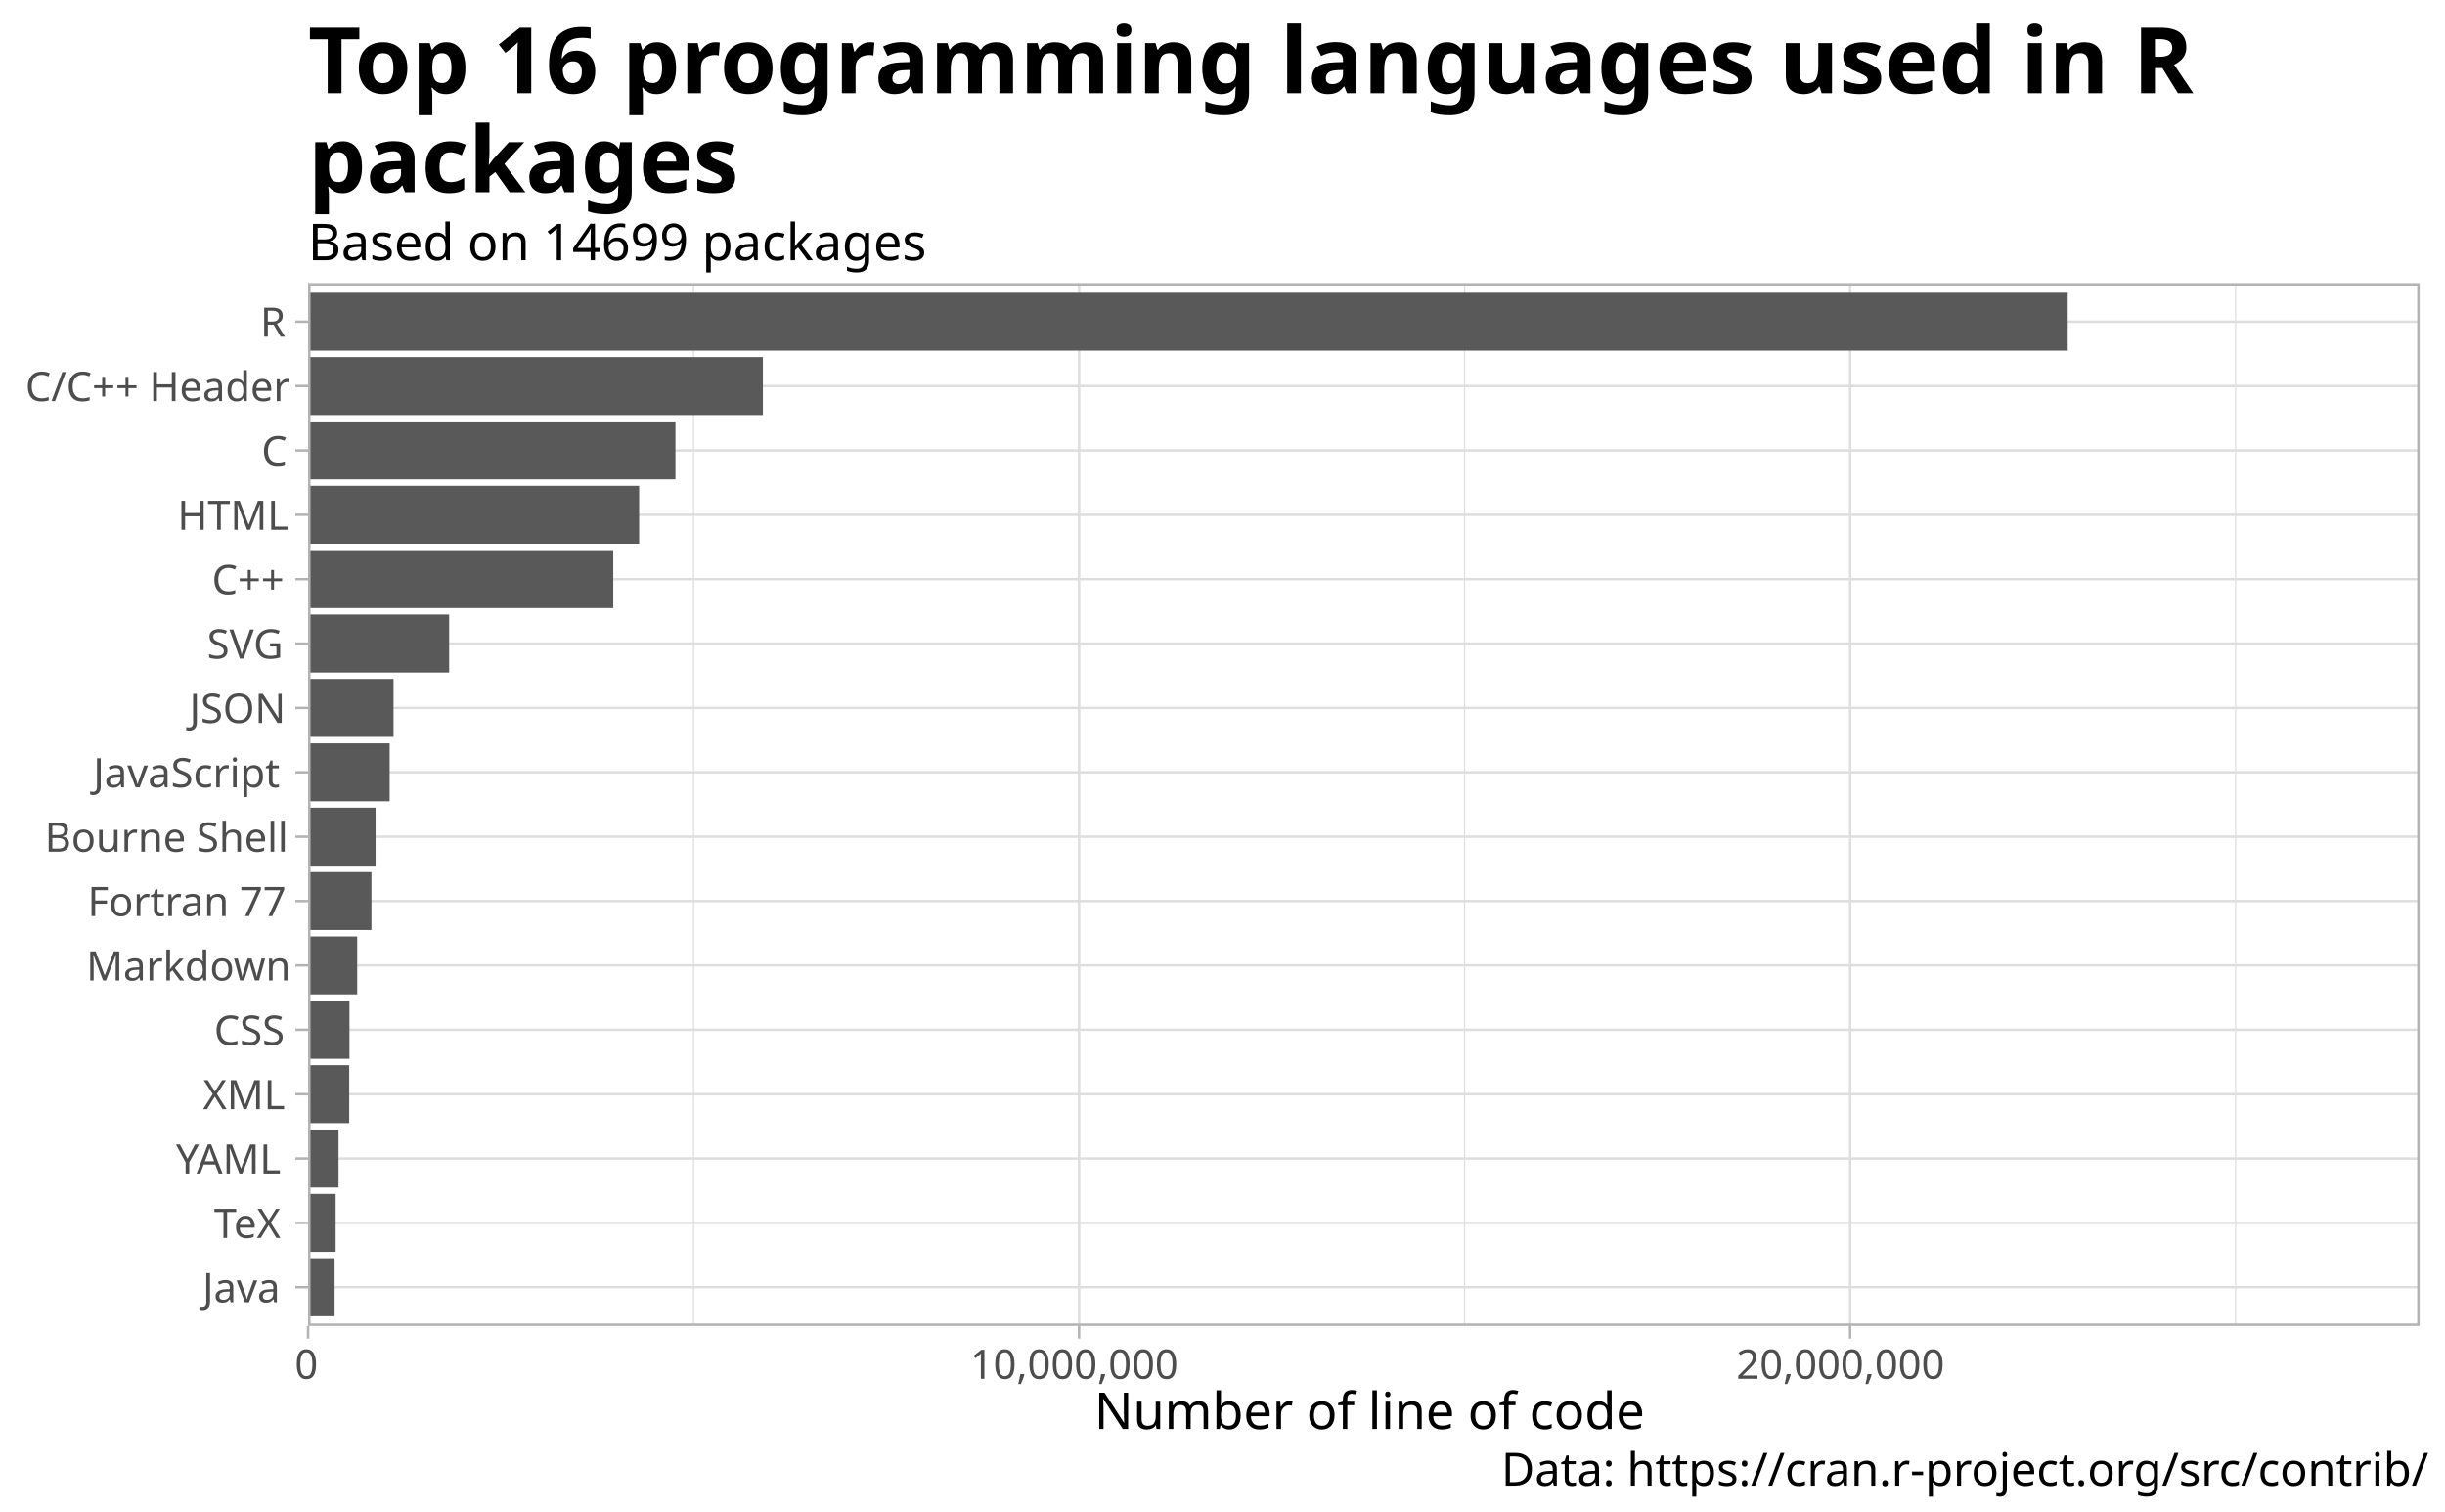
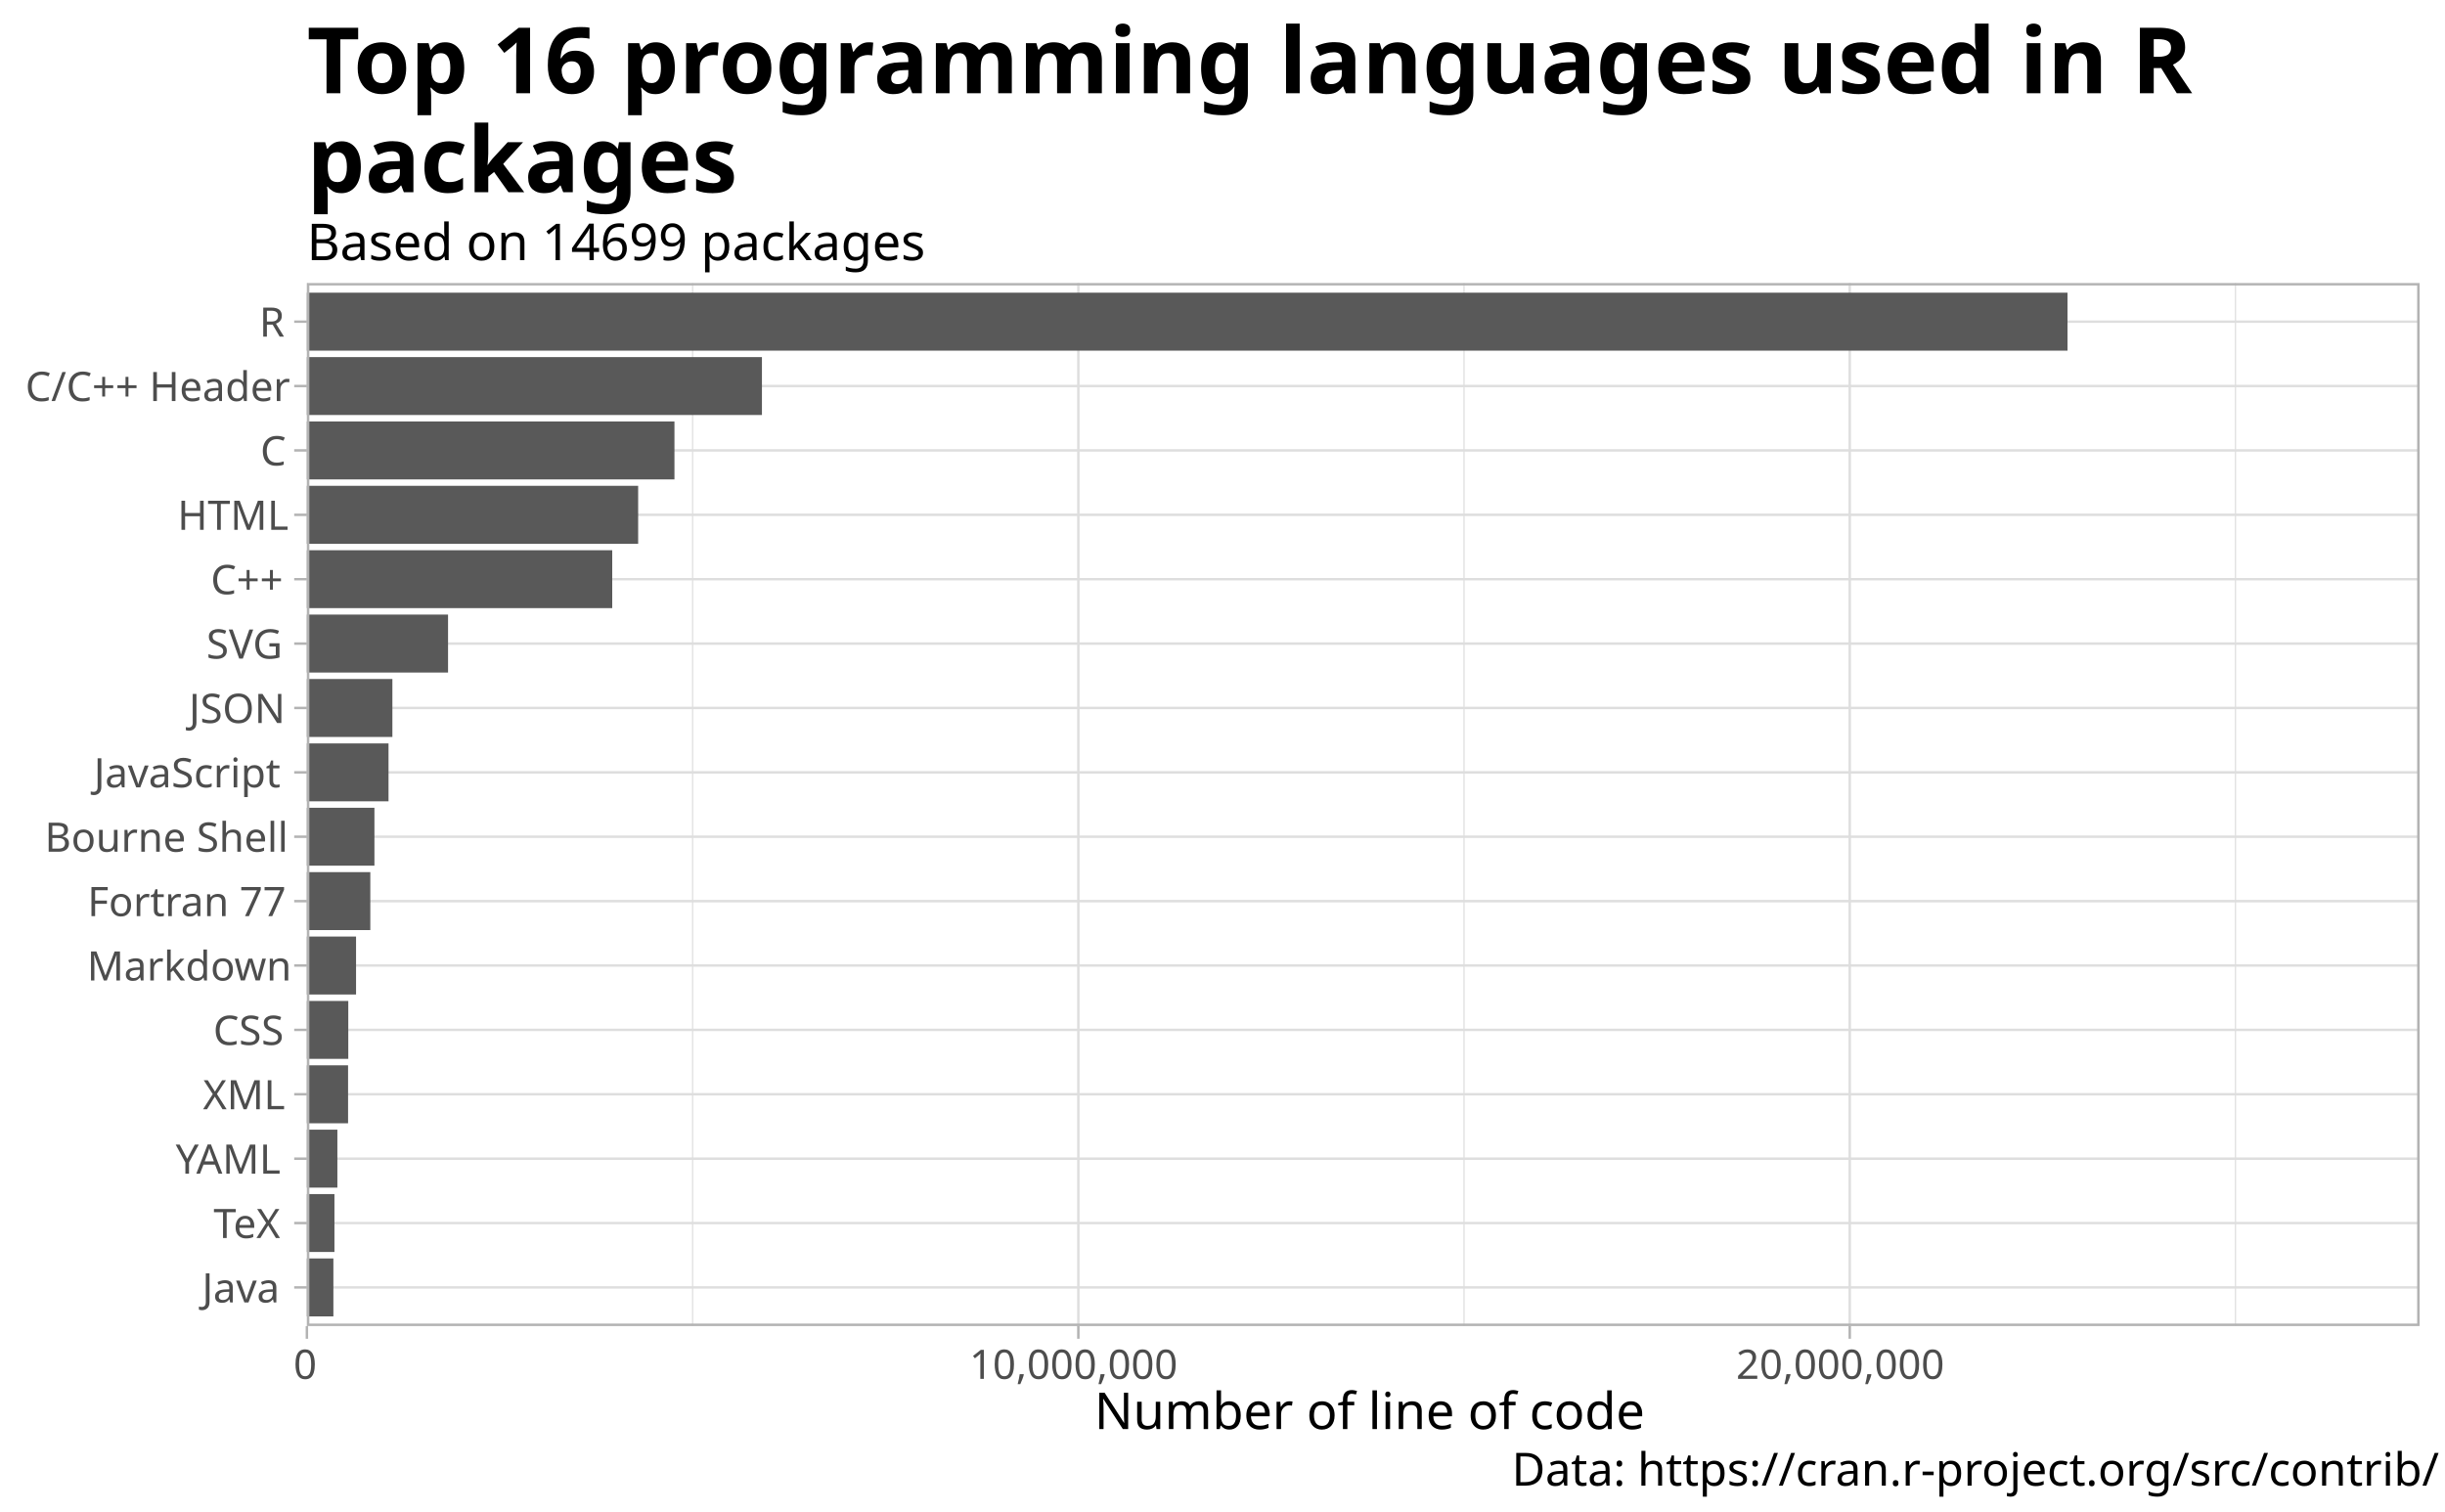
<svg xmlns="http://www.w3.org/2000/svg" viewBox="0 0 576.00 355.97">
  <defs>
    <style type="text/css">
    line, polyline, polygon, path, rect, circle {
      fill: none;
      stroke: #000000;
      stroke-linecap: round;
      stroke-linejoin: round;
      stroke-miterlimit: 10.00;
    }
  </style>
  </defs>
  <rect width="100%" height="100%" style="stroke: none; fill: #FFFFFF;" />
  <rect x="0.00" y="0.00" width="576.00" height="355.97" style="stroke-width: 1.16; stroke: #FFFFFF; fill: #FFFFFF;" />
  <defs>
-     <clipPath id="cpNzIuNTh8NTcwLjAyfDMxMi4zNnw2Ni42OQ==">
-       <rect x="72.58" y="66.69" width="497.45" height="245.68" />
+     <clipPath id="cpNzIuMzB8NTcwLjAyfDMxMi40MHw2Ni42Nw==">
+       <rect x="72.30" y="66.67" width="497.72" height="245.72" />
    </clipPath>
  </defs>
-   <rect x="72.58" y="66.69" width="497.45" height="245.68" style="stroke-width: 1.16; stroke: none; fill: #FFFFFF;" clip-path="url(#cpNzIuNTh8NTcwLjAyfDMxMi4zNnw2Ni42OQ==)" />
-   <polyline points="163.39,312.36 163.39,66.69 " style="stroke-width: 0.29; stroke: #DEDEDE; stroke-linecap: butt;" clip-path="url(#cpNzIuNTh8NTcwLjAyfDMxMi4zNnw2Ni42OQ==)" />
-   <polyline points="345.03,312.36 345.03,66.69 " style="stroke-width: 0.29; stroke: #DEDEDE; stroke-linecap: butt;" clip-path="url(#cpNzIuNTh8NTcwLjAyfDMxMi4zNnw2Ni42OQ==)" />
-   <polyline points="526.67,312.36 526.67,66.69 " style="stroke-width: 0.29; stroke: #DEDEDE; stroke-linecap: butt;" clip-path="url(#cpNzIuNTh8NTcwLjAyfDMxMi4zNnw2Ni42OQ==)" />
-   <polyline points="72.58,303.26 570.02,303.26 " style="stroke-width: 0.58; stroke: #DEDEDE; stroke-linecap: butt;" clip-path="url(#cpNzIuNTh8NTcwLjAyfDMxMi4zNnw2Ni42OQ==)" />
-   <polyline points="72.58,288.10 570.02,288.10 " style="stroke-width: 0.58; stroke: #DEDEDE; stroke-linecap: butt;" clip-path="url(#cpNzIuNTh8NTcwLjAyfDMxMi4zNnw2Ni42OQ==)" />
-   <polyline points="72.58,272.93 570.02,272.93 " style="stroke-width: 0.58; stroke: #DEDEDE; stroke-linecap: butt;" clip-path="url(#cpNzIuNTh8NTcwLjAyfDMxMi4zNnw2Ni42OQ==)" />
-   <polyline points="72.58,257.77 570.02,257.77 " style="stroke-width: 0.58; stroke: #DEDEDE; stroke-linecap: butt;" clip-path="url(#cpNzIuNTh8NTcwLjAyfDMxMi4zNnw2Ni42OQ==)" />
-   <polyline points="72.58,242.60 570.02,242.60 " style="stroke-width: 0.58; stroke: #DEDEDE; stroke-linecap: butt;" clip-path="url(#cpNzIuNTh8NTcwLjAyfDMxMi4zNnw2Ni42OQ==)" />
-   <polyline points="72.58,227.44 570.02,227.44 " style="stroke-width: 0.58; stroke: #DEDEDE; stroke-linecap: butt;" clip-path="url(#cpNzIuNTh8NTcwLjAyfDMxMi4zNnw2Ni42OQ==)" />
-   <polyline points="72.58,212.27 570.02,212.27 " style="stroke-width: 0.58; stroke: #DEDEDE; stroke-linecap: butt;" clip-path="url(#cpNzIuNTh8NTcwLjAyfDMxMi4zNnw2Ni42OQ==)" />
-   <polyline points="72.58,197.11 570.02,197.11 " style="stroke-width: 0.58; stroke: #DEDEDE; stroke-linecap: butt;" clip-path="url(#cpNzIuNTh8NTcwLjAyfDMxMi4zNnw2Ni42OQ==)" />
-   <polyline points="72.58,181.94 570.02,181.94 " style="stroke-width: 0.58; stroke: #DEDEDE; stroke-linecap: butt;" clip-path="url(#cpNzIuNTh8NTcwLjAyfDMxMi4zNnw2Ni42OQ==)" />
-   <polyline points="72.58,166.78 570.02,166.78 " style="stroke-width: 0.58; stroke: #DEDEDE; stroke-linecap: butt;" clip-path="url(#cpNzIuNTh8NTcwLjAyfDMxMi4zNnw2Ni42OQ==)" />
-   <polyline points="72.58,151.61 570.02,151.61 " style="stroke-width: 0.58; stroke: #DEDEDE; stroke-linecap: butt;" clip-path="url(#cpNzIuNTh8NTcwLjAyfDMxMi4zNnw2Ni42OQ==)" />
-   <polyline points="72.58,136.45 570.02,136.45 " style="stroke-width: 0.58; stroke: #DEDEDE; stroke-linecap: butt;" clip-path="url(#cpNzIuNTh8NTcwLjAyfDMxMi4zNnw2Ni42OQ==)" />
-   <polyline points="72.58,121.28 570.02,121.28 " style="stroke-width: 0.58; stroke: #DEDEDE; stroke-linecap: butt;" clip-path="url(#cpNzIuNTh8NTcwLjAyfDMxMi4zNnw2Ni42OQ==)" />
-   <polyline points="72.58,106.12 570.02,106.12 " style="stroke-width: 0.58; stroke: #DEDEDE; stroke-linecap: butt;" clip-path="url(#cpNzIuNTh8NTcwLjAyfDMxMi4zNnw2Ni42OQ==)" />
-   <polyline points="72.58,90.95 570.02,90.95 " style="stroke-width: 0.58; stroke: #DEDEDE; stroke-linecap: butt;" clip-path="url(#cpNzIuNTh8NTcwLjAyfDMxMi4zNnw2Ni42OQ==)" />
-   <polyline points="72.58,75.79 570.02,75.79 " style="stroke-width: 0.58; stroke: #DEDEDE; stroke-linecap: butt;" clip-path="url(#cpNzIuNTh8NTcwLjAyfDMxMi4zNnw2Ni42OQ==)" />
-   <polyline points="72.58,312.36 72.58,66.69 " style="stroke-width: 0.58; stroke: #DEDEDE; stroke-linecap: butt;" clip-path="url(#cpNzIuNTh8NTcwLjAyfDMxMi4zNnw2Ni42OQ==)" />
-   <polyline points="254.21,312.36 254.21,66.69 " style="stroke-width: 0.58; stroke: #DEDEDE; stroke-linecap: butt;" clip-path="url(#cpNzIuNTh8NTcwLjAyfDMxMi4zNnw2Ni42OQ==)" />
-   <polyline points="435.85,312.36 435.85,66.69 " style="stroke-width: 0.58; stroke: #DEDEDE; stroke-linecap: butt;" clip-path="url(#cpNzIuNTh8NTcwLjAyfDMxMi4zNnw2Ni42OQ==)" />
-   <rect x="72.58" y="296.44" width="6.24" height="13.65" style="stroke-width: 1.07; stroke: none; stroke-linecap: square; stroke-linejoin: miter; fill: #595959;" clip-path="url(#cpNzIuNTh8NTcwLjAyfDMxMi4zNnw2Ni42OQ==)" />
-   <rect x="72.58" y="281.27" width="6.49" height="13.65" style="stroke-width: 1.07; stroke: none; stroke-linecap: square; stroke-linejoin: miter; fill: #595959;" clip-path="url(#cpNzIuNTh8NTcwLjAyfDMxMi4zNnw2Ni42OQ==)" />
-   <rect x="72.58" y="266.11" width="7.17" height="13.65" style="stroke-width: 1.07; stroke: none; stroke-linecap: square; stroke-linejoin: miter; fill: #595959;" clip-path="url(#cpNzIuNTh8NTcwLjAyfDMxMi4zNnw2Ni42OQ==)" />
-   <rect x="72.58" y="250.94" width="9.69" height="13.65" style="stroke-width: 1.07; stroke: none; stroke-linecap: square; stroke-linejoin: miter; fill: #595959;" clip-path="url(#cpNzIuNTh8NTcwLjAyfDMxMi4zNnw2Ni42OQ==)" />
-   <rect x="72.58" y="235.78" width="9.75" height="13.65" style="stroke-width: 1.07; stroke: none; stroke-linecap: square; stroke-linejoin: miter; fill: #595959;" clip-path="url(#cpNzIuNTh8NTcwLjAyfDMxMi4zNnw2Ni42OQ==)" />
-   <rect x="72.58" y="220.61" width="11.57" height="13.65" style="stroke-width: 1.07; stroke: none; stroke-linecap: square; stroke-linejoin: miter; fill: #595959;" clip-path="url(#cpNzIuNTh8NTcwLjAyfDMxMi4zNnw2Ni42OQ==)" />
-   <rect x="72.58" y="205.45" width="14.93" height="13.65" style="stroke-width: 1.07; stroke: none; stroke-linecap: square; stroke-linejoin: miter; fill: #595959;" clip-path="url(#cpNzIuNTh8NTcwLjAyfDMxMi4zNnw2Ni42OQ==)" />
-   <rect x="72.58" y="190.28" width="15.90" height="13.65" style="stroke-width: 1.07; stroke: none; stroke-linecap: square; stroke-linejoin: miter; fill: #595959;" clip-path="url(#cpNzIuNTh8NTcwLjAyfDMxMi4zNnw2Ni42OQ==)" />
-   <rect x="72.58" y="175.12" width="19.22" height="13.65" style="stroke-width: 1.07; stroke: none; stroke-linecap: square; stroke-linejoin: miter; fill: #595959;" clip-path="url(#cpNzIuNTh8NTcwLjAyfDMxMi4zNnw2Ni42OQ==)" />
-   <rect x="72.58" y="159.95" width="20.13" height="13.65" style="stroke-width: 1.07; stroke: none; stroke-linecap: square; stroke-linejoin: miter; fill: #595959;" clip-path="url(#cpNzIuNTh8NTcwLjAyfDMxMi4zNnw2Ni42OQ==)" />
-   <rect x="72.58" y="144.79" width="33.23" height="13.65" style="stroke-width: 1.07; stroke: none; stroke-linecap: square; stroke-linejoin: miter; fill: #595959;" clip-path="url(#cpNzIuNTh8NTcwLjAyfDMxMi4zNnw2Ni42OQ==)" />
-   <rect x="72.58" y="129.62" width="71.89" height="13.65" style="stroke-width: 1.07; stroke: none; stroke-linecap: square; stroke-linejoin: miter; fill: #595959;" clip-path="url(#cpNzIuNTh8NTcwLjAyfDMxMi4zNnw2Ni42OQ==)" />
-   <rect x="72.58" y="114.46" width="77.99" height="13.65" style="stroke-width: 1.07; stroke: none; stroke-linecap: square; stroke-linejoin: miter; fill: #595959;" clip-path="url(#cpNzIuNTh8NTcwLjAyfDMxMi4zNnw2Ni42OQ==)" />
-   <rect x="72.58" y="99.29" width="86.54" height="13.65" style="stroke-width: 1.07; stroke: none; stroke-linecap: square; stroke-linejoin: miter; fill: #595959;" clip-path="url(#cpNzIuNTh8NTcwLjAyfDMxMi4zNnw2Ni42OQ==)" />
-   <rect x="72.58" y="84.13" width="107.14" height="13.65" style="stroke-width: 1.07; stroke: none; stroke-linecap: square; stroke-linejoin: miter; fill: #595959;" clip-path="url(#cpNzIuNTh8NTcwLjAyfDMxMi4zNnw2Ni42OQ==)" />
-   <rect x="72.58" y="68.96" width="414.54" height="13.65" style="stroke-width: 1.07; stroke: none; stroke-linecap: square; stroke-linejoin: miter; fill: #595959;" clip-path="url(#cpNzIuNTh8NTcwLjAyfDMxMi4zNnw2Ni42OQ==)" />
-   <rect x="72.58" y="66.69" width="497.45" height="245.68" style="stroke-width: 1.16; stroke: #B3B3B3;" clip-path="url(#cpNzIuNTh8NTcwLjAyfDMxMi4zNnw2Ni42OQ==)" />
+   <rect x="72.30" y="66.67" width="497.72" height="245.72" style="stroke-width: 1.16; stroke: none; fill: #FFFFFF;" clip-path="url(#cpNzIuMzB8NTcwLjAyfDMxMi40MHw2Ni42Nw==)" />
+   <polyline points="163.17,312.40 163.17,66.67 " style="stroke-width: 0.29; stroke: #DEDEDE; stroke-linecap: butt;" clip-path="url(#cpNzIuMzB8NTcwLjAyfDMxMi40MHw2Ni42Nw==)" />
+   <polyline points="344.90,312.40 344.90,66.67 " style="stroke-width: 0.29; stroke: #DEDEDE; stroke-linecap: butt;" clip-path="url(#cpNzIuMzB8NTcwLjAyfDMxMi40MHw2Ni42Nw==)" />
+   <polyline points="526.64,312.40 526.64,66.67 " style="stroke-width: 0.29; stroke: #DEDEDE; stroke-linecap: butt;" clip-path="url(#cpNzIuMzB8NTcwLjAyfDMxMi40MHw2Ni42Nw==)" />
+   <polyline points="72.30,303.29 570.02,303.29 " style="stroke-width: 0.58; stroke: #DEDEDE; stroke-linecap: butt;" clip-path="url(#cpNzIuMzB8NTcwLjAyfDMxMi40MHw2Ni42Nw==)" />
+   <polyline points="72.30,288.13 570.02,288.13 " style="stroke-width: 0.58; stroke: #DEDEDE; stroke-linecap: butt;" clip-path="url(#cpNzIuMzB8NTcwLjAyfDMxMi40MHw2Ni42Nw==)" />
+   <polyline points="72.30,272.96 570.02,272.96 " style="stroke-width: 0.58; stroke: #DEDEDE; stroke-linecap: butt;" clip-path="url(#cpNzIuMzB8NTcwLjAyfDMxMi40MHw2Ni42Nw==)" />
+   <polyline points="72.30,257.79 570.02,257.79 " style="stroke-width: 0.58; stroke: #DEDEDE; stroke-linecap: butt;" clip-path="url(#cpNzIuMzB8NTcwLjAyfDMxMi40MHw2Ni42Nw==)" />
+   <polyline points="72.30,242.62 570.02,242.62 " style="stroke-width: 0.58; stroke: #DEDEDE; stroke-linecap: butt;" clip-path="url(#cpNzIuMzB8NTcwLjAyfDMxMi40MHw2Ni42Nw==)" />
+   <polyline points="72.30,227.45 570.02,227.45 " style="stroke-width: 0.58; stroke: #DEDEDE; stroke-linecap: butt;" clip-path="url(#cpNzIuMzB8NTcwLjAyfDMxMi40MHw2Ni42Nw==)" />
+   <polyline points="72.30,212.29 570.02,212.29 " style="stroke-width: 0.58; stroke: #DEDEDE; stroke-linecap: butt;" clip-path="url(#cpNzIuMzB8NTcwLjAyfDMxMi40MHw2Ni42Nw==)" />
+   <polyline points="72.30,197.12 570.02,197.12 " style="stroke-width: 0.58; stroke: #DEDEDE; stroke-linecap: butt;" clip-path="url(#cpNzIuMzB8NTcwLjAyfDMxMi40MHw2Ni42Nw==)" />
+   <polyline points="72.30,181.95 570.02,181.95 " style="stroke-width: 0.58; stroke: #DEDEDE; stroke-linecap: butt;" clip-path="url(#cpNzIuMzB8NTcwLjAyfDMxMi40MHw2Ni42Nw==)" />
+   <polyline points="72.30,166.78 570.02,166.78 " style="stroke-width: 0.58; stroke: #DEDEDE; stroke-linecap: butt;" clip-path="url(#cpNzIuMzB8NTcwLjAyfDMxMi40MHw2Ni42Nw==)" />
+   <polyline points="72.30,151.62 570.02,151.62 " style="stroke-width: 0.58; stroke: #DEDEDE; stroke-linecap: butt;" clip-path="url(#cpNzIuMzB8NTcwLjAyfDMxMi40MHw2Ni42Nw==)" />
+   <polyline points="72.30,136.45 570.02,136.45 " style="stroke-width: 0.58; stroke: #DEDEDE; stroke-linecap: butt;" clip-path="url(#cpNzIuMzB8NTcwLjAyfDMxMi40MHw2Ni42Nw==)" />
+   <polyline points="72.30,121.28 570.02,121.28 " style="stroke-width: 0.58; stroke: #DEDEDE; stroke-linecap: butt;" clip-path="url(#cpNzIuMzB8NTcwLjAyfDMxMi40MHw2Ni42Nw==)" />
+   <polyline points="72.30,106.11 570.02,106.11 " style="stroke-width: 0.58; stroke: #DEDEDE; stroke-linecap: butt;" clip-path="url(#cpNzIuMzB8NTcwLjAyfDMxMi40MHw2Ni42Nw==)" />
+   <polyline points="72.30,90.94 570.02,90.94 " style="stroke-width: 0.58; stroke: #DEDEDE; stroke-linecap: butt;" clip-path="url(#cpNzIuMzB8NTcwLjAyfDMxMi40MHw2Ni42Nw==)" />
+   <polyline points="72.30,75.78 570.02,75.78 " style="stroke-width: 0.58; stroke: #DEDEDE; stroke-linecap: butt;" clip-path="url(#cpNzIuMzB8NTcwLjAyfDMxMi40MHw2Ni42Nw==)" />
+   <polyline points="72.30,312.40 72.30,66.67 " style="stroke-width: 0.58; stroke: #DEDEDE; stroke-linecap: butt;" clip-path="url(#cpNzIuMzB8NTcwLjAyfDMxMi40MHw2Ni42Nw==)" />
+   <polyline points="254.04,312.40 254.04,66.67 " style="stroke-width: 0.58; stroke: #DEDEDE; stroke-linecap: butt;" clip-path="url(#cpNzIuMzB8NTcwLjAyfDMxMi40MHw2Ni42Nw==)" />
+   <polyline points="435.77,312.40 435.77,66.67 " style="stroke-width: 0.58; stroke: #DEDEDE; stroke-linecap: butt;" clip-path="url(#cpNzIuMzB8NTcwLjAyfDMxMi40MHw2Ni42Nw==)" />
+   <rect x="72.30" y="296.47" width="6.24" height="13.65" style="stroke-width: 1.07; stroke: none; stroke-linecap: square; stroke-linejoin: miter; fill: #595959;" clip-path="url(#cpNzIuMzB8NTcwLjAyfDMxMi40MHw2Ni42Nw==)" />
+   <rect x="72.30" y="281.30" width="6.49" height="13.65" style="stroke-width: 1.07; stroke: none; stroke-linecap: square; stroke-linejoin: miter; fill: #595959;" clip-path="url(#cpNzIuMzB8NTcwLjAyfDMxMi40MHw2Ni42Nw==)" />
+   <rect x="72.30" y="266.13" width="7.18" height="13.65" style="stroke-width: 1.07; stroke: none; stroke-linecap: square; stroke-linejoin: miter; fill: #595959;" clip-path="url(#cpNzIuMzB8NTcwLjAyfDMxMi40MHw2Ni42Nw==)" />
+   <rect x="72.30" y="250.97" width="9.70" height="13.65" style="stroke-width: 1.07; stroke: none; stroke-linecap: square; stroke-linejoin: miter; fill: #595959;" clip-path="url(#cpNzIuMzB8NTcwLjAyfDMxMi40MHw2Ni42Nw==)" />
+   <rect x="72.30" y="235.80" width="9.75" height="13.65" style="stroke-width: 1.07; stroke: none; stroke-linecap: square; stroke-linejoin: miter; fill: #595959;" clip-path="url(#cpNzIuMzB8NTcwLjAyfDMxMi40MHw2Ni42Nw==)" />
+   <rect x="72.30" y="220.63" width="11.58" height="13.65" style="stroke-width: 1.07; stroke: none; stroke-linecap: square; stroke-linejoin: miter; fill: #595959;" clip-path="url(#cpNzIuMzB8NTcwLjAyfDMxMi40MHw2Ni42Nw==)" />
+   <rect x="72.30" y="205.46" width="14.94" height="13.65" style="stroke-width: 1.07; stroke: none; stroke-linecap: square; stroke-linejoin: miter; fill: #595959;" clip-path="url(#cpNzIuMzB8NTcwLjAyfDMxMi40MHw2Ni42Nw==)" />
+   <rect x="72.30" y="190.29" width="15.91" height="13.65" style="stroke-width: 1.07; stroke: none; stroke-linecap: square; stroke-linejoin: miter; fill: #595959;" clip-path="url(#cpNzIuMzB8NTcwLjAyfDMxMi40MHw2Ni42Nw==)" />
+   <rect x="72.30" y="175.13" width="19.23" height="13.65" style="stroke-width: 1.07; stroke: none; stroke-linecap: square; stroke-linejoin: miter; fill: #595959;" clip-path="url(#cpNzIuMzB8NTcwLjAyfDMxMi40MHw2Ni42Nw==)" />
+   <rect x="72.30" y="159.96" width="20.14" height="13.65" style="stroke-width: 1.07; stroke: none; stroke-linecap: square; stroke-linejoin: miter; fill: #595959;" clip-path="url(#cpNzIuMzB8NTcwLjAyfDMxMi40MHw2Ni42Nw==)" />
+   <rect x="72.30" y="144.79" width="33.25" height="13.65" style="stroke-width: 1.07; stroke: none; stroke-linecap: square; stroke-linejoin: miter; fill: #595959;" clip-path="url(#cpNzIuMzB8NTcwLjAyfDMxMi40MHw2Ni42Nw==)" />
+   <rect x="72.30" y="129.62" width="71.93" height="13.65" style="stroke-width: 1.07; stroke: none; stroke-linecap: square; stroke-linejoin: miter; fill: #595959;" clip-path="url(#cpNzIuMzB8NTcwLjAyfDMxMi40MHw2Ni42Nw==)" />
+   <rect x="72.30" y="114.45" width="78.04" height="13.65" style="stroke-width: 1.07; stroke: none; stroke-linecap: square; stroke-linejoin: miter; fill: #595959;" clip-path="url(#cpNzIuMzB8NTcwLjAyfDMxMi40MHw2Ni42Nw==)" />
+   <rect x="72.30" y="99.29" width="86.59" height="13.65" style="stroke-width: 1.07; stroke: none; stroke-linecap: square; stroke-linejoin: miter; fill: #595959;" clip-path="url(#cpNzIuMzB8NTcwLjAyfDMxMi40MHw2Ni42Nw==)" />
+   <rect x="72.30" y="84.12" width="107.20" height="13.65" style="stroke-width: 1.07; stroke: none; stroke-linecap: square; stroke-linejoin: miter; fill: #595959;" clip-path="url(#cpNzIuMzB8NTcwLjAyfDMxMi40MHw2Ni42Nw==)" />
+   <rect x="72.30" y="68.95" width="414.77" height="13.65" style="stroke-width: 1.07; stroke: none; stroke-linecap: square; stroke-linejoin: miter; fill: #595959;" clip-path="url(#cpNzIuMzB8NTcwLjAyfDMxMi40MHw2Ni42Nw==)" />
+   <rect x="72.30" y="66.67" width="497.72" height="245.72" style="stroke-width: 1.16; stroke: #B3B3B3;" clip-path="url(#cpNzIuMzB8NTcwLjAyfDMxMi40MHw2Ni42Nw==)" />
  <defs>
    <clipPath id="cpMC4wMHw1NzYuMDB8MzU1Ljk3fDAuMDA=">
      <rect x="0.00" y="0.00" width="576.00" height="355.97" />
    </clipPath>
  </defs>
  <g clip-path="url(#cpMC4wMHw1NzYuMDB8MzU1Ljk3fDAuMDA=)">
-     <text x="47.73" y="306.80" style="font-size: 9.60px; fill: #4D4D4D; font-family: Exo;" textLength="19.47px" lengthAdjust="spacingAndGlyphs">Java</text>
+     <text x="47.61" y="306.83" style="font-size: 9.60px; fill: #4D4D4D; font-family: Exo;" textLength="19.31px" lengthAdjust="spacingAndGlyphs">Java</text>
  </g>
  <g clip-path="url(#cpMC4wMHw1NzYuMDB8MzU1Ljk3fDAuMDA=)">
-     <text x="50.41" y="291.64" style="font-size: 9.60px; fill: #4D4D4D; font-family: Exo;" textLength="16.79px" lengthAdjust="spacingAndGlyphs">TeX</text>
+     <text x="50.31" y="291.66" style="font-size: 9.60px; fill: #4D4D4D; font-family: Exo;" textLength="16.61px" lengthAdjust="spacingAndGlyphs">TeX</text>
  </g>
  <g clip-path="url(#cpMC4wMHw1NzYuMDB8MzU1Ljk3fDAuMDA=)">
-     <text x="41.45" y="276.47" style="font-size: 9.60px; fill: #4D4D4D; font-family: Exo;" textLength="25.75px" lengthAdjust="spacingAndGlyphs">YAML</text>
+     <text x="41.39" y="276.49" style="font-size: 9.60px; fill: #4D4D4D; font-family: Exo;" textLength="25.53px" lengthAdjust="spacingAndGlyphs">YAML</text>
  </g>
  <g clip-path="url(#cpMC4wMHw1NzYuMDB8MzU1Ljk3fDAuMDA=)">
-     <text x="47.81" y="261.31" style="font-size: 9.60px; fill: #4D4D4D; font-family: Exo;" textLength="19.38px" lengthAdjust="spacingAndGlyphs">XML</text>
+     <text x="47.81" y="261.32" style="font-size: 9.60px; fill: #4D4D4D; font-family: Exo;" textLength="19.10px" lengthAdjust="spacingAndGlyphs">XML</text>
  </g>
  <g clip-path="url(#cpMC4wMHw1NzYuMDB8MzU1Ljk3fDAuMDA=)">
-     <text x="50.44" y="246.14" style="font-size: 9.60px; fill: #4D4D4D; font-family: Exo;" textLength="16.76px" lengthAdjust="spacingAndGlyphs">CSS</text>
+     <text x="50.24" y="246.16" style="font-size: 9.60px; fill: #4D4D4D; font-family: Exo;" textLength="16.68px" lengthAdjust="spacingAndGlyphs">CSS</text>
  </g>
  <g clip-path="url(#cpMC4wMHw1NzYuMDB8MzU1Ljk3fDAuMDA=)">
-     <text x="20.33" y="230.98" style="font-size: 9.60px; fill: #4D4D4D; font-family: Exo;" textLength="46.87px" lengthAdjust="spacingAndGlyphs">Markdown</text>
+     <text x="20.50" y="230.99" style="font-size: 9.60px; fill: #4D4D4D; font-family: Exo;" textLength="46.42px" lengthAdjust="spacingAndGlyphs">Markdown</text>
  </g>
  <g clip-path="url(#cpMC4wMHw1NzYuMDB8MzU1Ljk3fDAuMDA=)">
-     <text x="20.63" y="215.81" style="font-size: 9.60px; fill: #4D4D4D; font-family: Exo;" textLength="46.57px" lengthAdjust="spacingAndGlyphs">Fortran 77</text>
+     <text x="20.61" y="215.82" style="font-size: 9.60px; fill: #4D4D4D; font-family: Exo;" textLength="46.31px" lengthAdjust="spacingAndGlyphs">Fortran 77</text>
  </g>
  <g clip-path="url(#cpMC4wMHw1NzYuMDB8MzU1Ljk3fDAuMDA=)">
-     <text x="10.54" y="200.65" style="font-size: 9.60px; fill: #4D4D4D; font-family: Exo;" textLength="56.66px" lengthAdjust="spacingAndGlyphs">Bourne Shell</text>
+     <text x="10.53" y="200.65" style="font-size: 9.60px; fill: #4D4D4D; font-family: Exo;" textLength="56.39px" lengthAdjust="spacingAndGlyphs">Bourne Shell</text>
  </g>
  <g clip-path="url(#cpMC4wMHw1NzYuMDB8MzU1Ljk3fDAuMDA=)">
-     <text x="21.98" y="185.48" style="font-size: 9.60px; fill: #4D4D4D; font-family: Exo;" textLength="45.22px" lengthAdjust="spacingAndGlyphs">JavaScript</text>
+     <text x="22.12" y="185.48" style="font-size: 9.60px; fill: #4D4D4D; font-family: Exo;" textLength="44.80px" lengthAdjust="spacingAndGlyphs">JavaScript</text>
  </g>
  <g clip-path="url(#cpMC4wMHw1NzYuMDB8MzU1Ljk3fDAuMDA=)">
-     <text x="44.62" y="170.31" style="font-size: 9.60px; fill: #4D4D4D; font-family: Exo;" textLength="22.58px" lengthAdjust="spacingAndGlyphs">JSON</text>
+     <text x="44.53" y="170.32" style="font-size: 9.60px; fill: #4D4D4D; font-family: Exo;" textLength="22.39px" lengthAdjust="spacingAndGlyphs">JSON</text>
  </g>
  <g clip-path="url(#cpMC4wMHw1NzYuMDB8MzU1Ljk3fDAuMDA=)">
-     <text x="48.79" y="155.15" style="font-size: 9.60px; fill: #4D4D4D; font-family: Exo;" textLength="18.40px" lengthAdjust="spacingAndGlyphs">SVG</text>
+     <text x="48.63" y="155.15" style="font-size: 9.60px; fill: #4D4D4D; font-family: Exo;" textLength="18.29px" lengthAdjust="spacingAndGlyphs">SVG</text>
  </g>
  <g clip-path="url(#cpMC4wMHw1NzYuMDB8MzU1Ljk3fDAuMDA=)">
-     <text x="49.92" y="139.98" style="font-size: 9.60px; fill: #4D4D4D; font-family: Exo;" textLength="17.28px" lengthAdjust="spacingAndGlyphs">C++</text>
+     <text x="49.65" y="139.98" style="font-size: 9.60px; fill: #4D4D4D; font-family: Exo;" textLength="17.27px" lengthAdjust="spacingAndGlyphs">C++</text>
  </g>
  <g clip-path="url(#cpMC4wMHw1NzYuMDB8MzU1Ljk3fDAuMDA=)">
-     <text x="41.81" y="124.82" style="font-size: 9.60px; fill: #4D4D4D; font-family: Exo;" textLength="25.38px" lengthAdjust="spacingAndGlyphs">HTML</text>
+     <text x="41.81" y="124.81" style="font-size: 9.60px; fill: #4D4D4D; font-family: Exo;" textLength="25.10px" lengthAdjust="spacingAndGlyphs">HTML</text>
  </g>
  <g clip-path="url(#cpMC4wMHw1NzYuMDB8MzU1Ljk3fDAuMDA=)">
-     <text x="61.61" y="109.65" style="font-size: 9.60px; fill: #4D4D4D; font-family: Exo;" textLength="5.59px" lengthAdjust="spacingAndGlyphs">C</text>
+     <text x="61.34" y="109.64" style="font-size: 9.60px; fill: #4D4D4D; font-family: Exo;" textLength="5.58px" lengthAdjust="spacingAndGlyphs">C</text>
  </g>
  <g clip-path="url(#cpMC4wMHw1NzYuMDB8MzU1Ljk3fDAuMDA=)">
-     <text x="5.98" y="94.49" style="font-size: 9.60px; fill: #4D4D4D; font-family: Exo;" textLength="61.22px" lengthAdjust="spacingAndGlyphs">C/C++ Header</text>
+     <text x="5.98" y="94.48" style="font-size: 9.60px; fill: #4D4D4D; font-family: Exo;" textLength="60.94px" lengthAdjust="spacingAndGlyphs">C/C++ Header</text>
  </g>
  <g clip-path="url(#cpMC4wMHw1NzYuMDB8MzU1Ljk3fDAuMDA=)">
-     <text x="61.30" y="79.32" style="font-size: 9.60px; fill: #4D4D4D; font-family: Exo;" textLength="5.89px" lengthAdjust="spacingAndGlyphs">R</text>
+     <text x="61.08" y="79.31" style="font-size: 9.60px; fill: #4D4D4D; font-family: Exo;" textLength="5.84px" lengthAdjust="spacingAndGlyphs">R</text>
  </g>
-   <polyline points="69.59,303.26 72.58,303.26 " style="stroke-width: 0.58; stroke: #B3B3B3; stroke-linecap: butt;" clip-path="url(#cpMC4wMHw1NzYuMDB8MzU1Ljk3fDAuMDA=)" />
-   <polyline points="69.59,288.10 72.58,288.10 " style="stroke-width: 0.58; stroke: #B3B3B3; stroke-linecap: butt;" clip-path="url(#cpMC4wMHw1NzYuMDB8MzU1Ljk3fDAuMDA=)" />
-   <polyline points="69.59,272.93 72.58,272.93 " style="stroke-width: 0.58; stroke: #B3B3B3; stroke-linecap: butt;" clip-path="url(#cpMC4wMHw1NzYuMDB8MzU1Ljk3fDAuMDA=)" />
-   <polyline points="69.59,257.77 72.58,257.77 " style="stroke-width: 0.58; stroke: #B3B3B3; stroke-linecap: butt;" clip-path="url(#cpMC4wMHw1NzYuMDB8MzU1Ljk3fDAuMDA=)" />
-   <polyline points="69.59,242.60 72.58,242.60 " style="stroke-width: 0.58; stroke: #B3B3B3; stroke-linecap: butt;" clip-path="url(#cpMC4wMHw1NzYuMDB8MzU1Ljk3fDAuMDA=)" />
-   <polyline points="69.59,227.44 72.58,227.44 " style="stroke-width: 0.58; stroke: #B3B3B3; stroke-linecap: butt;" clip-path="url(#cpMC4wMHw1NzYuMDB8MzU1Ljk3fDAuMDA=)" />
-   <polyline points="69.59,212.27 72.58,212.27 " style="stroke-width: 0.58; stroke: #B3B3B3; stroke-linecap: butt;" clip-path="url(#cpMC4wMHw1NzYuMDB8MzU1Ljk3fDAuMDA=)" />
-   <polyline points="69.59,197.11 72.58,197.11 " style="stroke-width: 0.58; stroke: #B3B3B3; stroke-linecap: butt;" clip-path="url(#cpMC4wMHw1NzYuMDB8MzU1Ljk3fDAuMDA=)" />
-   <polyline points="69.59,181.94 72.58,181.94 " style="stroke-width: 0.58; stroke: #B3B3B3; stroke-linecap: butt;" clip-path="url(#cpMC4wMHw1NzYuMDB8MzU1Ljk3fDAuMDA=)" />
-   <polyline points="69.59,166.78 72.58,166.78 " style="stroke-width: 0.58; stroke: #B3B3B3; stroke-linecap: butt;" clip-path="url(#cpMC4wMHw1NzYuMDB8MzU1Ljk3fDAuMDA=)" />
-   <polyline points="69.59,151.61 72.58,151.61 " style="stroke-width: 0.58; stroke: #B3B3B3; stroke-linecap: butt;" clip-path="url(#cpMC4wMHw1NzYuMDB8MzU1Ljk3fDAuMDA=)" />
-   <polyline points="69.59,136.45 72.58,136.45 " style="stroke-width: 0.58; stroke: #B3B3B3; stroke-linecap: butt;" clip-path="url(#cpMC4wMHw1NzYuMDB8MzU1Ljk3fDAuMDA=)" />
-   <polyline points="69.59,121.28 72.58,121.28 " style="stroke-width: 0.58; stroke: #B3B3B3; stroke-linecap: butt;" clip-path="url(#cpMC4wMHw1NzYuMDB8MzU1Ljk3fDAuMDA=)" />
-   <polyline points="69.59,106.12 72.58,106.12 " style="stroke-width: 0.58; stroke: #B3B3B3; stroke-linecap: butt;" clip-path="url(#cpMC4wMHw1NzYuMDB8MzU1Ljk3fDAuMDA=)" />
-   <polyline points="69.59,90.95 72.58,90.95 " style="stroke-width: 0.58; stroke: #B3B3B3; stroke-linecap: butt;" clip-path="url(#cpMC4wMHw1NzYuMDB8MzU1Ljk3fDAuMDA=)" />
-   <polyline points="69.59,75.79 72.58,75.79 " style="stroke-width: 0.58; stroke: #B3B3B3; stroke-linecap: butt;" clip-path="url(#cpMC4wMHw1NzYuMDB8MzU1Ljk3fDAuMDA=)" />
-   <polyline points="72.58,315.35 72.58,312.36 " style="stroke-width: 0.58; stroke: #B3B3B3; stroke-linecap: butt;" clip-path="url(#cpMC4wMHw1NzYuMDB8MzU1Ljk3fDAuMDA=)" />
-   <polyline points="254.21,315.35 254.21,312.36 " style="stroke-width: 0.58; stroke: #B3B3B3; stroke-linecap: butt;" clip-path="url(#cpMC4wMHw1NzYuMDB8MzU1Ljk3fDAuMDA=)" />
-   <polyline points="435.85,315.35 435.85,312.36 " style="stroke-width: 0.58; stroke: #B3B3B3; stroke-linecap: butt;" clip-path="url(#cpMC4wMHw1NzYuMDB8MzU1Ljk3fDAuMDA=)" />
+   <polyline points="69.31,303.29 72.30,303.29 " style="stroke-width: 0.58; stroke: #B3B3B3; stroke-linecap: butt;" clip-path="url(#cpMC4wMHw1NzYuMDB8MzU1Ljk3fDAuMDA=)" />
+   <polyline points="69.31,288.13 72.30,288.13 " style="stroke-width: 0.58; stroke: #B3B3B3; stroke-linecap: butt;" clip-path="url(#cpMC4wMHw1NzYuMDB8MzU1Ljk3fDAuMDA=)" />
+   <polyline points="69.31,272.96 72.30,272.96 " style="stroke-width: 0.58; stroke: #B3B3B3; stroke-linecap: butt;" clip-path="url(#cpMC4wMHw1NzYuMDB8MzU1Ljk3fDAuMDA=)" />
+   <polyline points="69.31,257.79 72.30,257.79 " style="stroke-width: 0.58; stroke: #B3B3B3; stroke-linecap: butt;" clip-path="url(#cpMC4wMHw1NzYuMDB8MzU1Ljk3fDAuMDA=)" />
+   <polyline points="69.31,242.62 72.30,242.62 " style="stroke-width: 0.58; stroke: #B3B3B3; stroke-linecap: butt;" clip-path="url(#cpMC4wMHw1NzYuMDB8MzU1Ljk3fDAuMDA=)" />
+   <polyline points="69.31,227.45 72.30,227.45 " style="stroke-width: 0.58; stroke: #B3B3B3; stroke-linecap: butt;" clip-path="url(#cpMC4wMHw1NzYuMDB8MzU1Ljk3fDAuMDA=)" />
+   <polyline points="69.31,212.29 72.30,212.29 " style="stroke-width: 0.58; stroke: #B3B3B3; stroke-linecap: butt;" clip-path="url(#cpMC4wMHw1NzYuMDB8MzU1Ljk3fDAuMDA=)" />
+   <polyline points="69.31,197.12 72.30,197.12 " style="stroke-width: 0.58; stroke: #B3B3B3; stroke-linecap: butt;" clip-path="url(#cpMC4wMHw1NzYuMDB8MzU1Ljk3fDAuMDA=)" />
+   <polyline points="69.31,181.95 72.30,181.95 " style="stroke-width: 0.58; stroke: #B3B3B3; stroke-linecap: butt;" clip-path="url(#cpMC4wMHw1NzYuMDB8MzU1Ljk3fDAuMDA=)" />
+   <polyline points="69.31,166.78 72.30,166.78 " style="stroke-width: 0.58; stroke: #B3B3B3; stroke-linecap: butt;" clip-path="url(#cpMC4wMHw1NzYuMDB8MzU1Ljk3fDAuMDA=)" />
+   <polyline points="69.31,151.62 72.30,151.62 " style="stroke-width: 0.58; stroke: #B3B3B3; stroke-linecap: butt;" clip-path="url(#cpMC4wMHw1NzYuMDB8MzU1Ljk3fDAuMDA=)" />
+   <polyline points="69.31,136.45 72.30,136.45 " style="stroke-width: 0.58; stroke: #B3B3B3; stroke-linecap: butt;" clip-path="url(#cpMC4wMHw1NzYuMDB8MzU1Ljk3fDAuMDA=)" />
+   <polyline points="69.31,121.28 72.30,121.28 " style="stroke-width: 0.58; stroke: #B3B3B3; stroke-linecap: butt;" clip-path="url(#cpMC4wMHw1NzYuMDB8MzU1Ljk3fDAuMDA=)" />
+   <polyline points="69.31,106.11 72.30,106.11 " style="stroke-width: 0.58; stroke: #B3B3B3; stroke-linecap: butt;" clip-path="url(#cpMC4wMHw1NzYuMDB8MzU1Ljk3fDAuMDA=)" />
+   <polyline points="69.31,90.94 72.30,90.94 " style="stroke-width: 0.58; stroke: #B3B3B3; stroke-linecap: butt;" clip-path="url(#cpMC4wMHw1NzYuMDB8MzU1Ljk3fDAuMDA=)" />
+   <polyline points="69.31,75.78 72.30,75.78 " style="stroke-width: 0.58; stroke: #B3B3B3; stroke-linecap: butt;" clip-path="url(#cpMC4wMHw1NzYuMDB8MzU1Ljk3fDAuMDA=)" />
+   <polyline points="72.30,315.38 72.30,312.40 " style="stroke-width: 0.58; stroke: #B3B3B3; stroke-linecap: butt;" clip-path="url(#cpMC4wMHw1NzYuMDB8MzU1Ljk3fDAuMDA=)" />
+   <polyline points="254.04,315.38 254.04,312.40 " style="stroke-width: 0.58; stroke: #B3B3B3; stroke-linecap: butt;" clip-path="url(#cpMC4wMHw1NzYuMDB8MzU1Ljk3fDAuMDA=)" />
+   <polyline points="435.77,315.38 435.77,312.40 " style="stroke-width: 0.58; stroke: #B3B3B3; stroke-linecap: butt;" clip-path="url(#cpMC4wMHw1NzYuMDB8MzU1Ljk3fDAuMDA=)" />
  <g clip-path="url(#cpMC4wMHw1NzYuMDB8MzU1Ljk3fDAuMDA=)">
-     <text x="69.44" y="324.82" style="font-size: 9.60px; fill: #4D4D4D; font-family: Exo;" textLength="6.27px" lengthAdjust="spacingAndGlyphs">0</text>
+     <text x="69.15" y="324.84" style="font-size: 9.60px; fill: #4D4D4D; font-family: Exo;" textLength="6.29px" lengthAdjust="spacingAndGlyphs">0</text>
  </g>
  <g clip-path="url(#cpMC4wMHw1NzYuMDB8MzU1Ljk3fDAuMDA=)">
-     <text x="228.50" y="324.82" style="font-size: 9.60px; fill: #4D4D4D; font-family: Exo;" textLength="51.42px" lengthAdjust="spacingAndGlyphs">10,000,000</text>
+     <text x="228.37" y="324.84" style="font-size: 9.60px; fill: #4D4D4D; font-family: Exo;" textLength="51.33px" lengthAdjust="spacingAndGlyphs">10,000,000</text>
  </g>
  <g clip-path="url(#cpMC4wMHw1NzYuMDB8MzU1Ljk3fDAuMDA=)">
-     <text x="409.05" y="324.82" style="font-size: 9.60px; fill: #4D4D4D; font-family: Exo;" textLength="53.59px" lengthAdjust="spacingAndGlyphs">20,000,000</text>
+     <text x="409.00" y="324.84" style="font-size: 9.60px; fill: #4D4D4D; font-family: Exo;" textLength="53.55px" lengthAdjust="spacingAndGlyphs">20,000,000</text>
  </g>
  <g clip-path="url(#cpMC4wMHw1NzYuMDB8MzU1Ljk3fDAuMDA=)">
-     <text x="257.81" y="336.65" style="font-size: 12.00px; font-family: Exo;" textLength="126.97px" lengthAdjust="spacingAndGlyphs">Number of line of code</text>
+     <text x="257.82" y="336.66" style="font-size: 12.00px; font-family: Exo;" textLength="126.68px" lengthAdjust="spacingAndGlyphs">Number of line of code</text>
  </g>
  <g clip-path="url(#cpMC4wMHw1NzYuMDB8MzU1Ljk3fDAuMDA=)">
-     <text x="72.58" y="61.31" style="font-size: 12.00px; font-family: Exo;" textLength="142.38px" lengthAdjust="spacingAndGlyphs">Based on 14699 packages</text>
+     <text x="72.30" y="61.29" style="font-size: 12.00px; font-family: Exo;" textLength="142.15px" lengthAdjust="spacingAndGlyphs">Based on 14699 packages</text>
  </g>
  <g clip-path="url(#cpMC4wMHw1NzYuMDB8MzU1Ljk3fDAuMDA=)">
-     <text x="72.58" y="21.96" style="font-size: 21.60px; font-weight: bold; font-family: Exo;" textLength="415.28px" lengthAdjust="spacingAndGlyphs">Top 16 programming languages used in R</text>
+     <text x="72.30" y="21.96" style="font-size: 21.60px; font-weight: bold; font-family: Exo;" textLength="415.28px" lengthAdjust="spacingAndGlyphs">Top 16 programming languages used in R</text>
  </g>
  <g clip-path="url(#cpMC4wMHw1NzYuMDB8MzU1Ljk3fDAuMDA=)">
-     <text x="72.58" y="45.29" style="font-size: 21.60px; font-weight: bold; font-family: Exo;" textLength="94.02px" lengthAdjust="spacingAndGlyphs">packages</text>
+     <text x="72.30" y="45.29" style="font-size: 21.60px; font-weight: bold; font-family: Exo;" textLength="94.02px" lengthAdjust="spacingAndGlyphs">packages</text>
  </g>
  <g clip-path="url(#cpMC4wMHw1NzYuMDB8MzU1Ljk3fDAuMDA=)">
-     <text x="353.68" y="349.99" style="font-size: 10.80px; font-family: Exo;" textLength="216.35px" lengthAdjust="spacingAndGlyphs">Data: https://cran.r-project.org/src/contrib/</text>
+     <text x="356.16" y="349.99" style="font-size: 10.80px; font-family: Exo;" textLength="213.86px" lengthAdjust="spacingAndGlyphs">Data: https://cran.r-project.org/src/contrib/</text>
  </g>
</svg>
